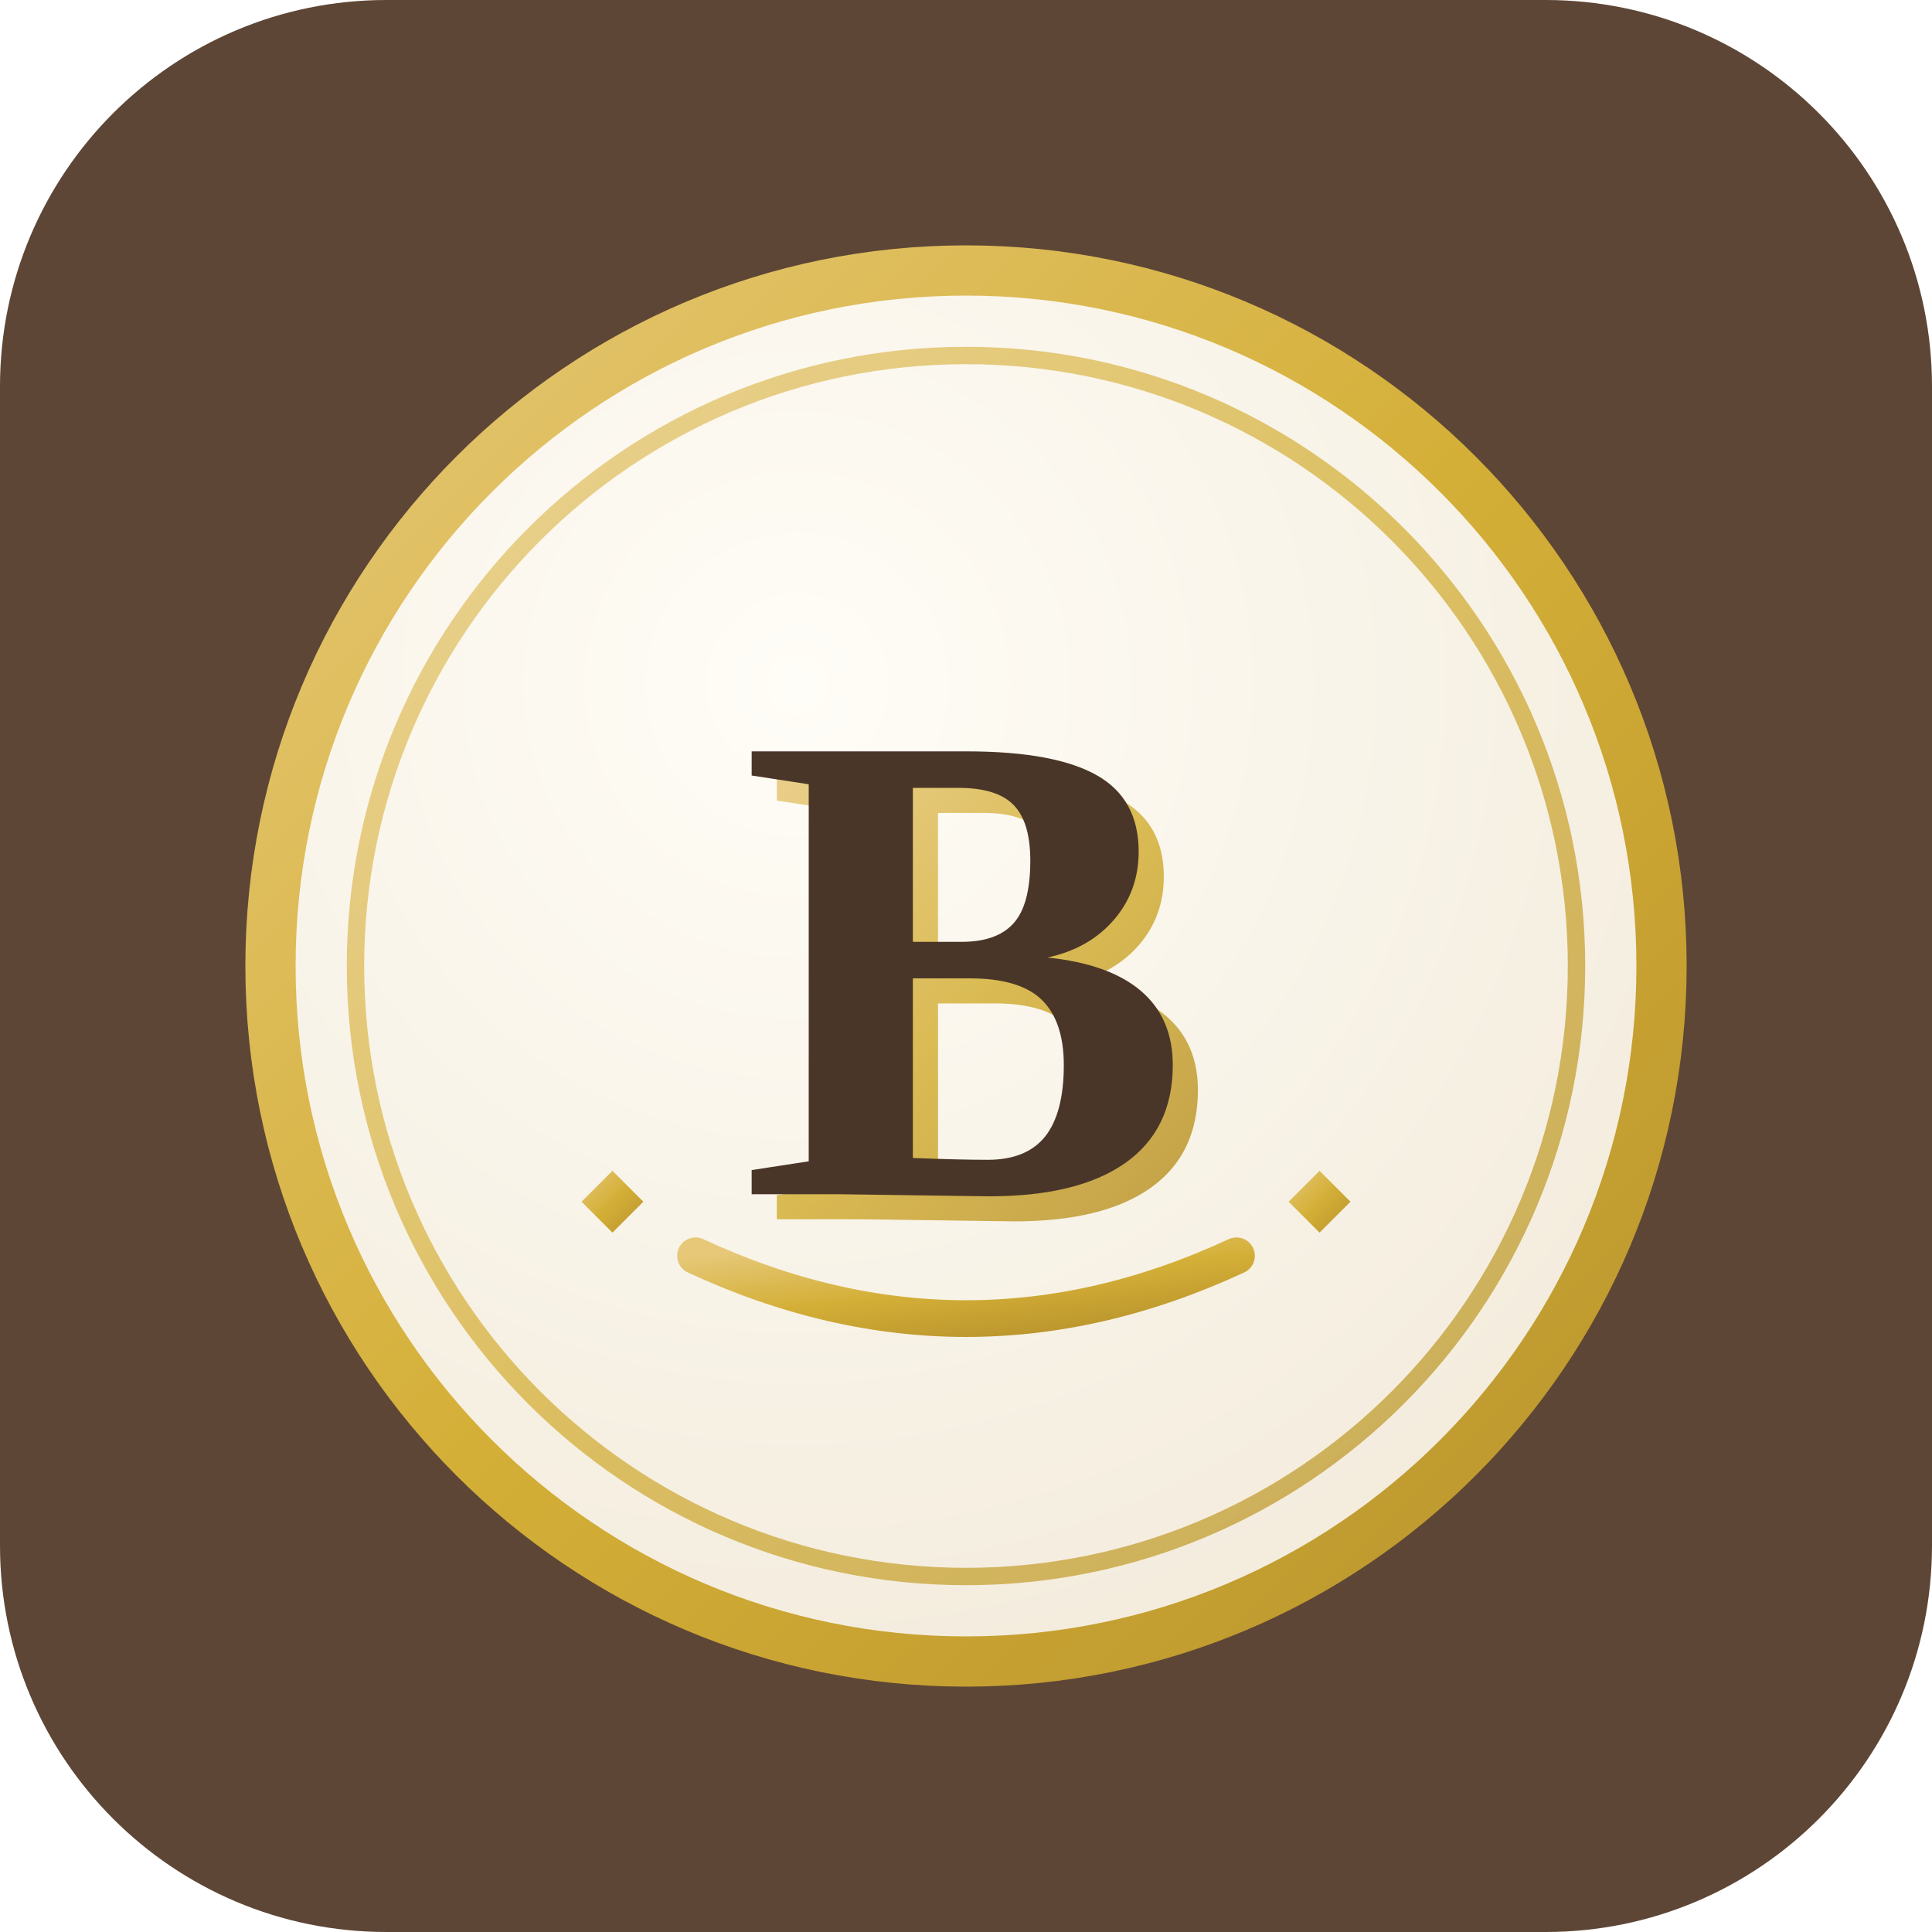
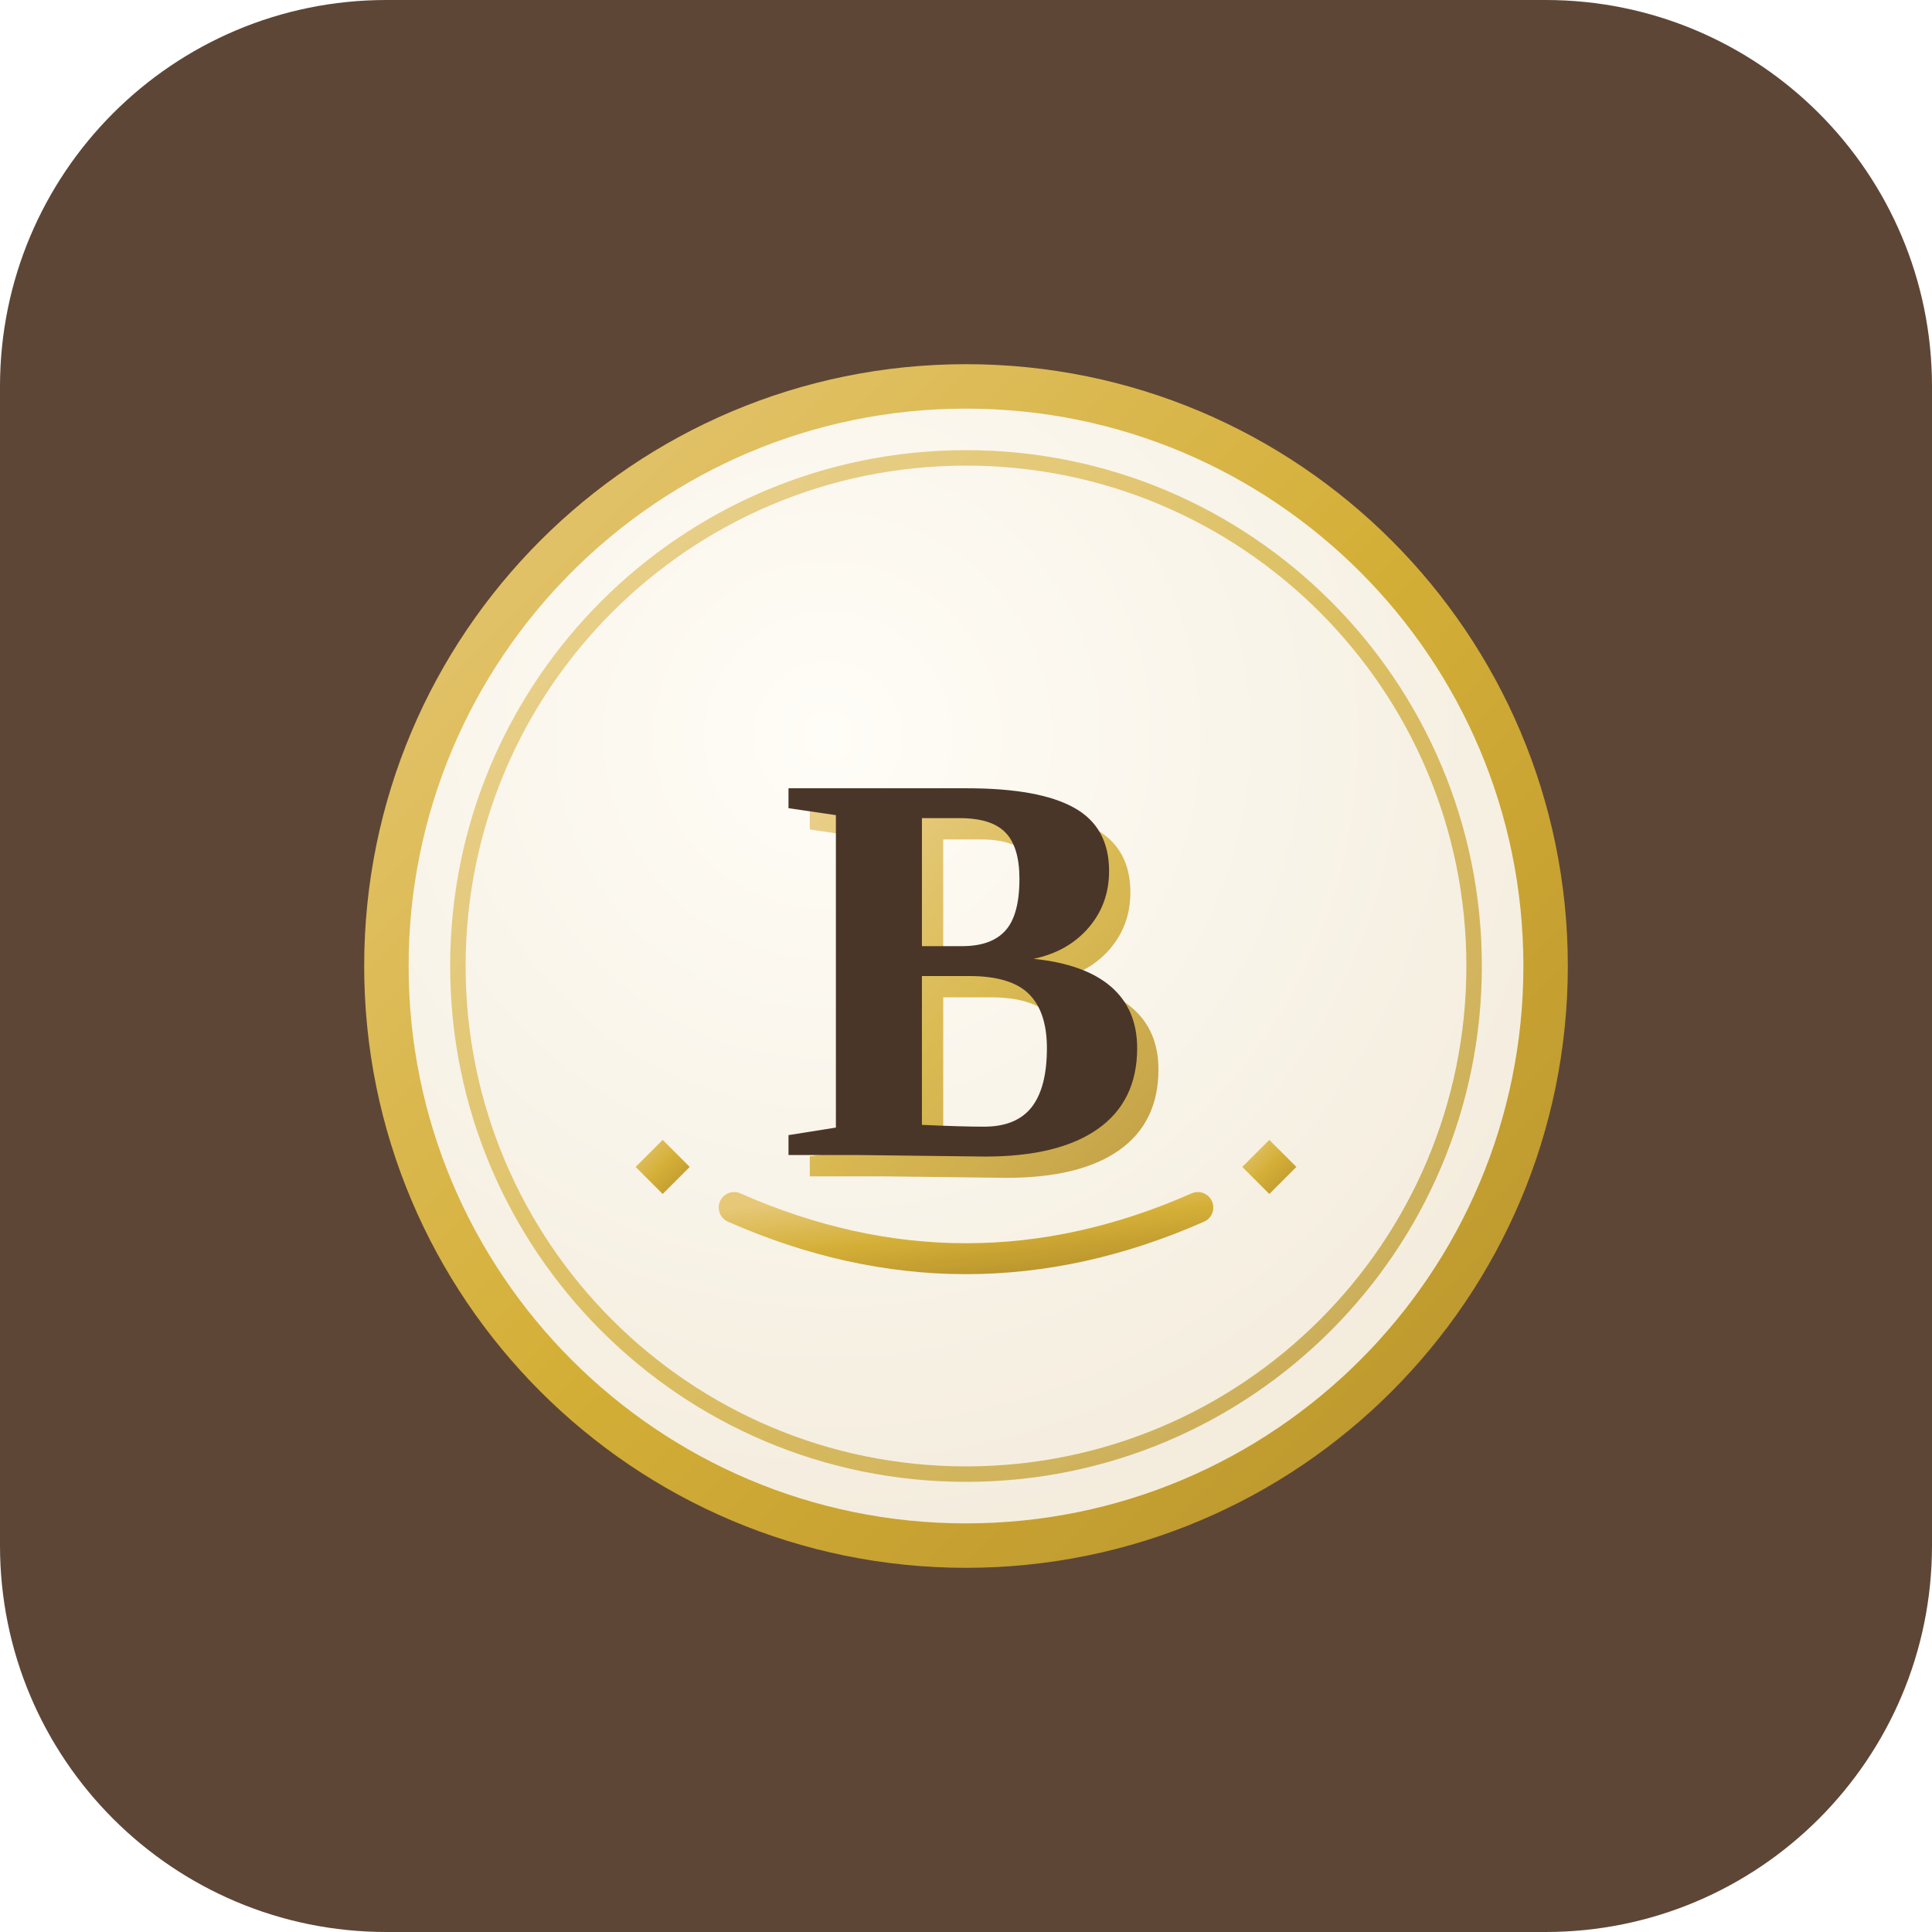
<svg xmlns="http://www.w3.org/2000/svg" viewBox="0 0 100 100">
  <defs>
    <linearGradient id="bazaraGold" x1="0" y1="0" x2="1" y2="1">
      <stop offset="0" stop-color="#e6c878" />
      <stop offset="0.5" stop-color="#d4af37" />
      <stop offset="1" stop-color="#b8932c" />
    </linearGradient>
    <radialGradient id="bazaraIvory" cx="0.38" cy="0.3" r="0.95">
      <stop offset="0" stop-color="#FFFDF7" />
      <stop offset="1" stop-color="#F0E7D5" />
    </radialGradient>
  </defs>
  <rect width="100" height="100" rx="20" fill="#5e4636" />
-   <circle cx="50" cy="50" r="36" fill="url(#bazaraIvory)" stroke="url(#bazaraGold)" stroke-width="2.6" />
-   <circle cx="50" cy="50" r="31.6" fill="none" stroke="url(#bazaraGold)" stroke-width="0.9" opacity="0.75" />
-   <text x="51.3" y="51.3" text-anchor="middle" dominant-baseline="central" font-family="Georgia, 'Times New Roman', serif" font-weight="700" font-size="35" fill="url(#bazaraGold)" opacity="0.85">B</text>
-   <text x="50" y="50" text-anchor="middle" dominant-baseline="central" font-family="Georgia, 'Times New Roman', serif" font-weight="700" font-size="35" fill="#4a3628">B</text>
-   <path d="M36 65 Q50 71.5 64 65" fill="none" stroke="url(#bazaraGold)" stroke-width="1.9" stroke-linecap="round" />
-   <path d="M31.7 60.6 l1.6 1.6 -1.6 1.6 -1.6 -1.6 Z" fill="url(#bazaraGold)" />
-   <path d="M68.3 60.6 l1.6 1.6 -1.6 1.6 -1.6 -1.6 Z" fill="url(#bazaraGold)" />
+   <circle cx="50" cy="50" r="30" fill="url(#bazaraIvory)" stroke="url(#bazaraGold)" stroke-width="2.3" />
+   <circle cx="50" cy="50" r="26.3" fill="none" stroke="url(#bazaraGold)" stroke-width="0.8" opacity="0.75" />
+   <text x="51.1" y="51.1" text-anchor="middle" dominant-baseline="central" font-family="Georgia, 'Times New Roman', serif" font-weight="700" font-size="29" fill="url(#bazaraGold)" opacity="0.85">B</text>
+   <text x="50" y="50" text-anchor="middle" dominant-baseline="central" font-family="Georgia, 'Times New Roman', serif" font-weight="700" font-size="29" fill="#4a3628">B</text>
+   <path d="M38 62.5 Q50 67.8 62 62.5" fill="none" stroke="url(#bazaraGold)" stroke-width="1.6" stroke-linecap="round" />
+   <path d="M34.3 59 l1.4 1.4 -1.4 1.4 -1.4 -1.4 Z" fill="url(#bazaraGold)" />
+   <path d="M65.7 59 l1.4 1.4 -1.4 1.4 -1.4 -1.4 Z" fill="url(#bazaraGold)" />
</svg>
